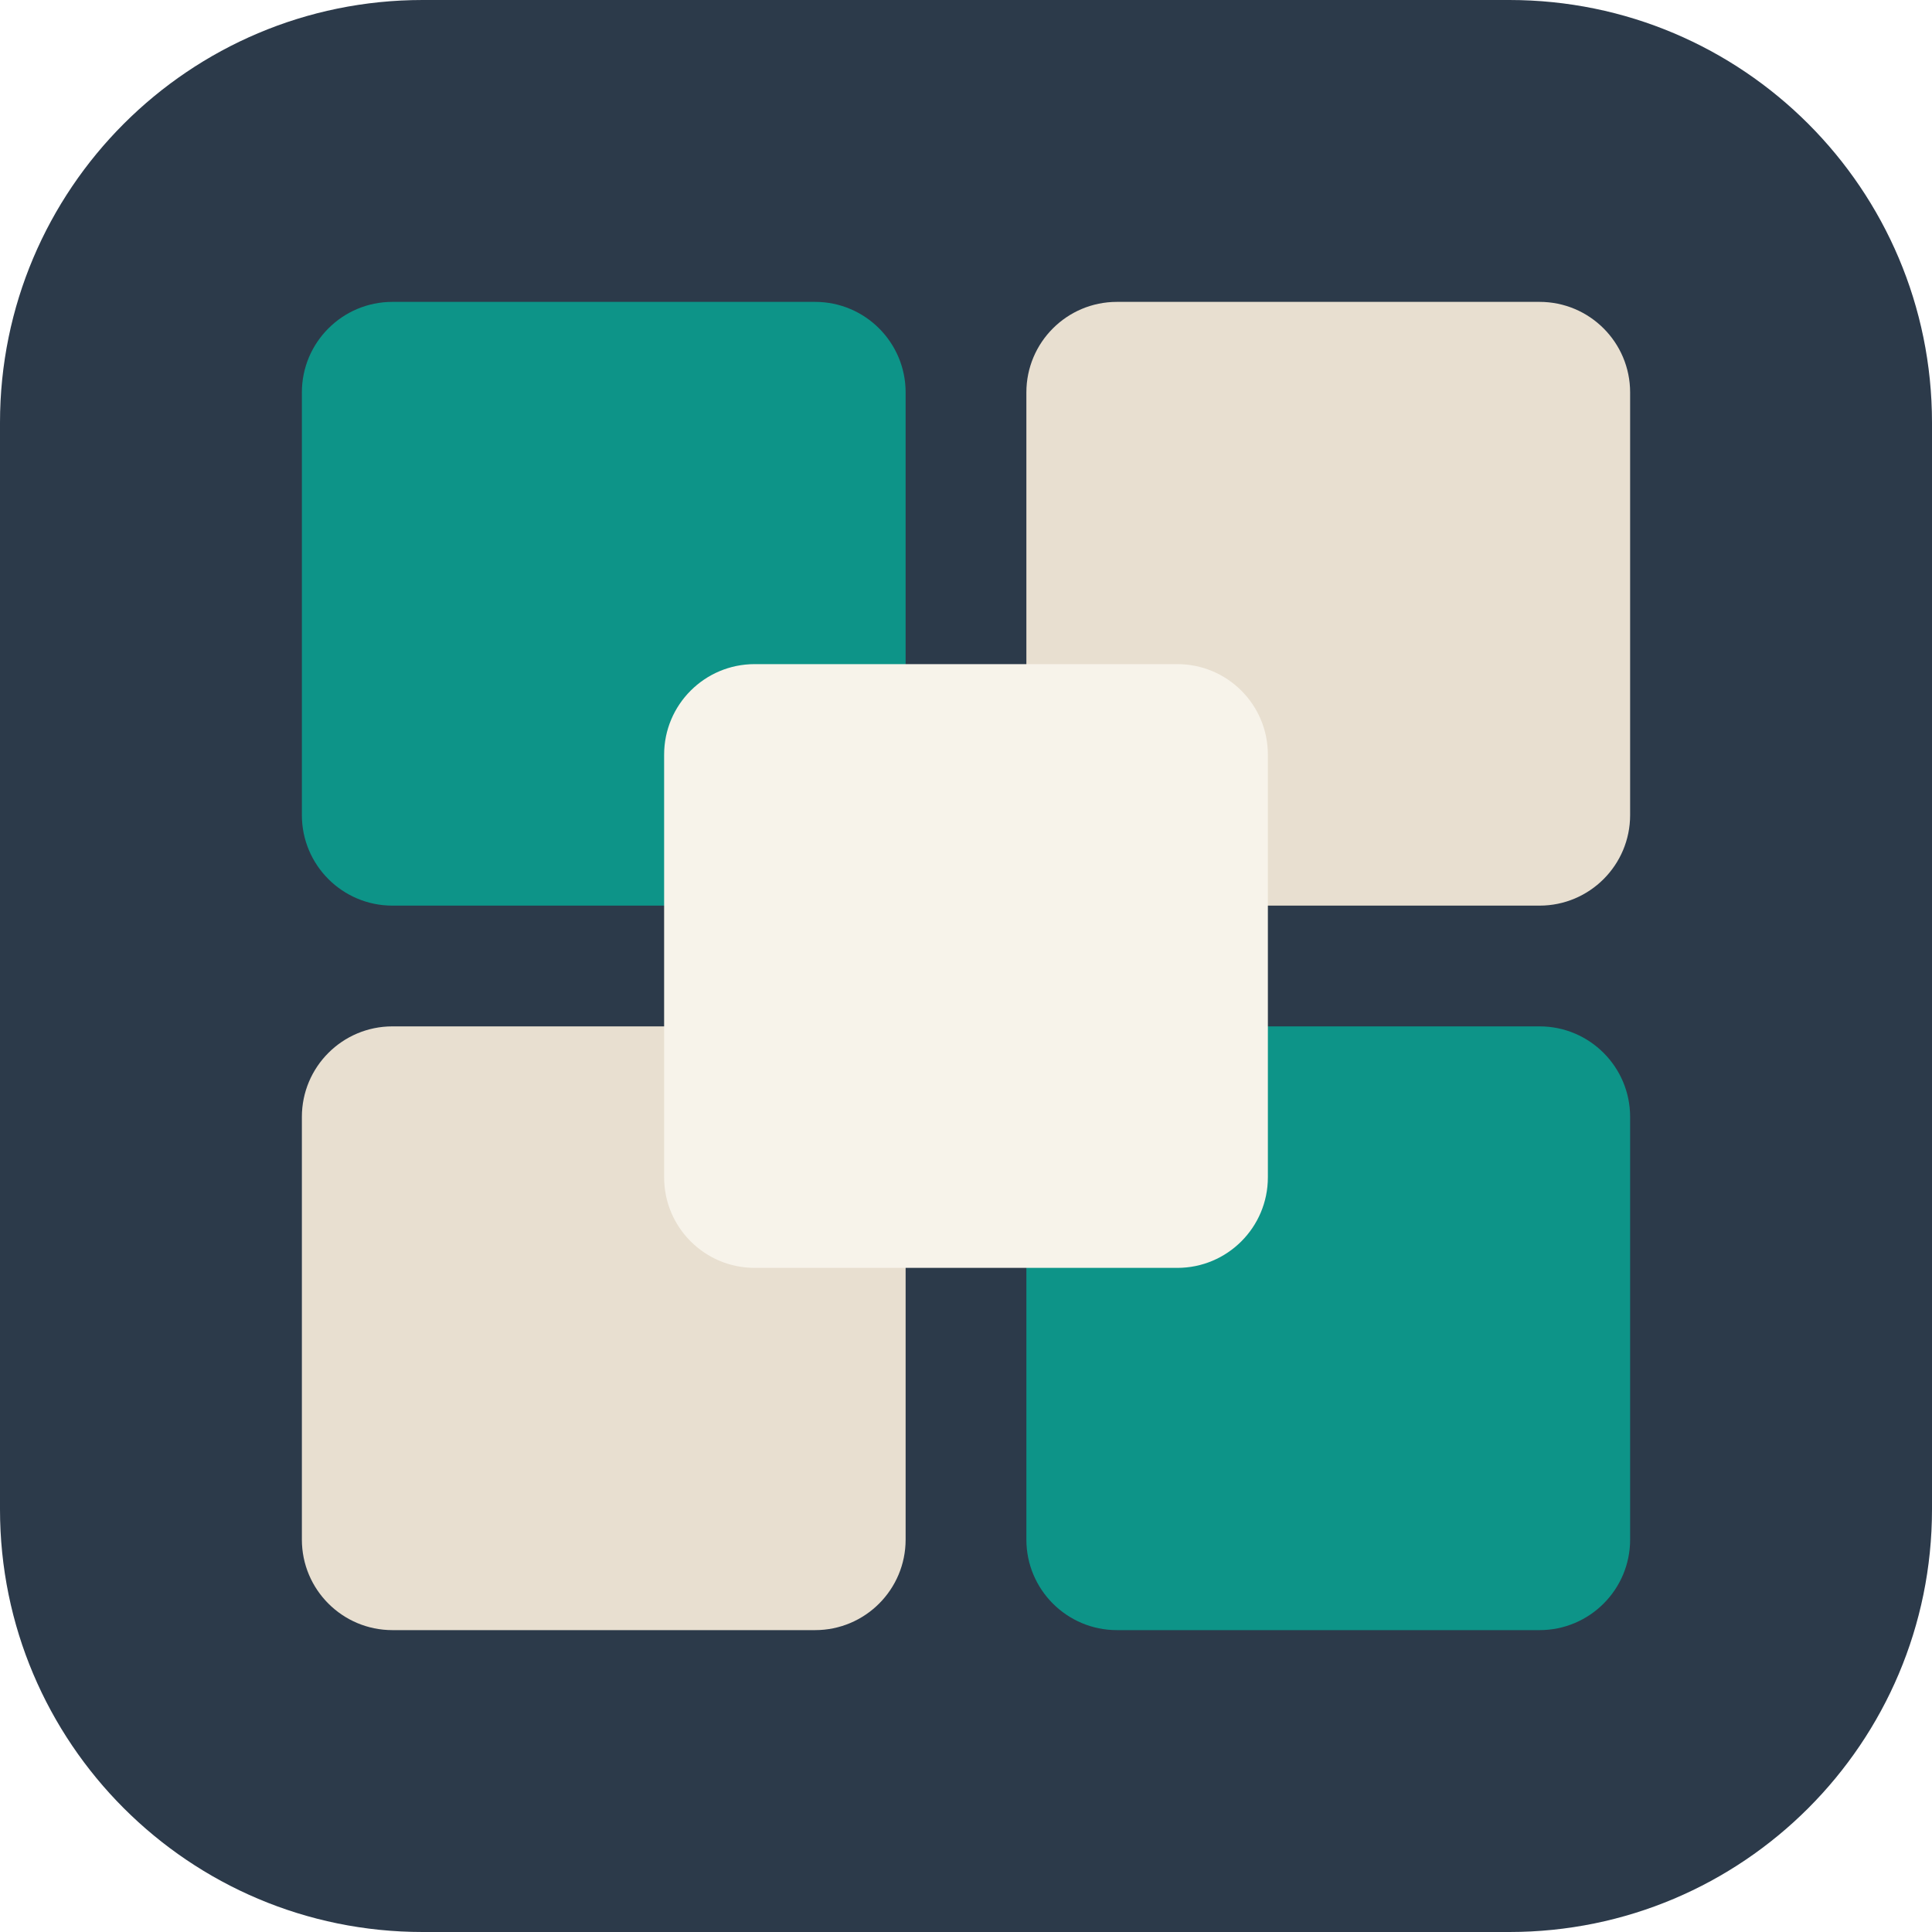
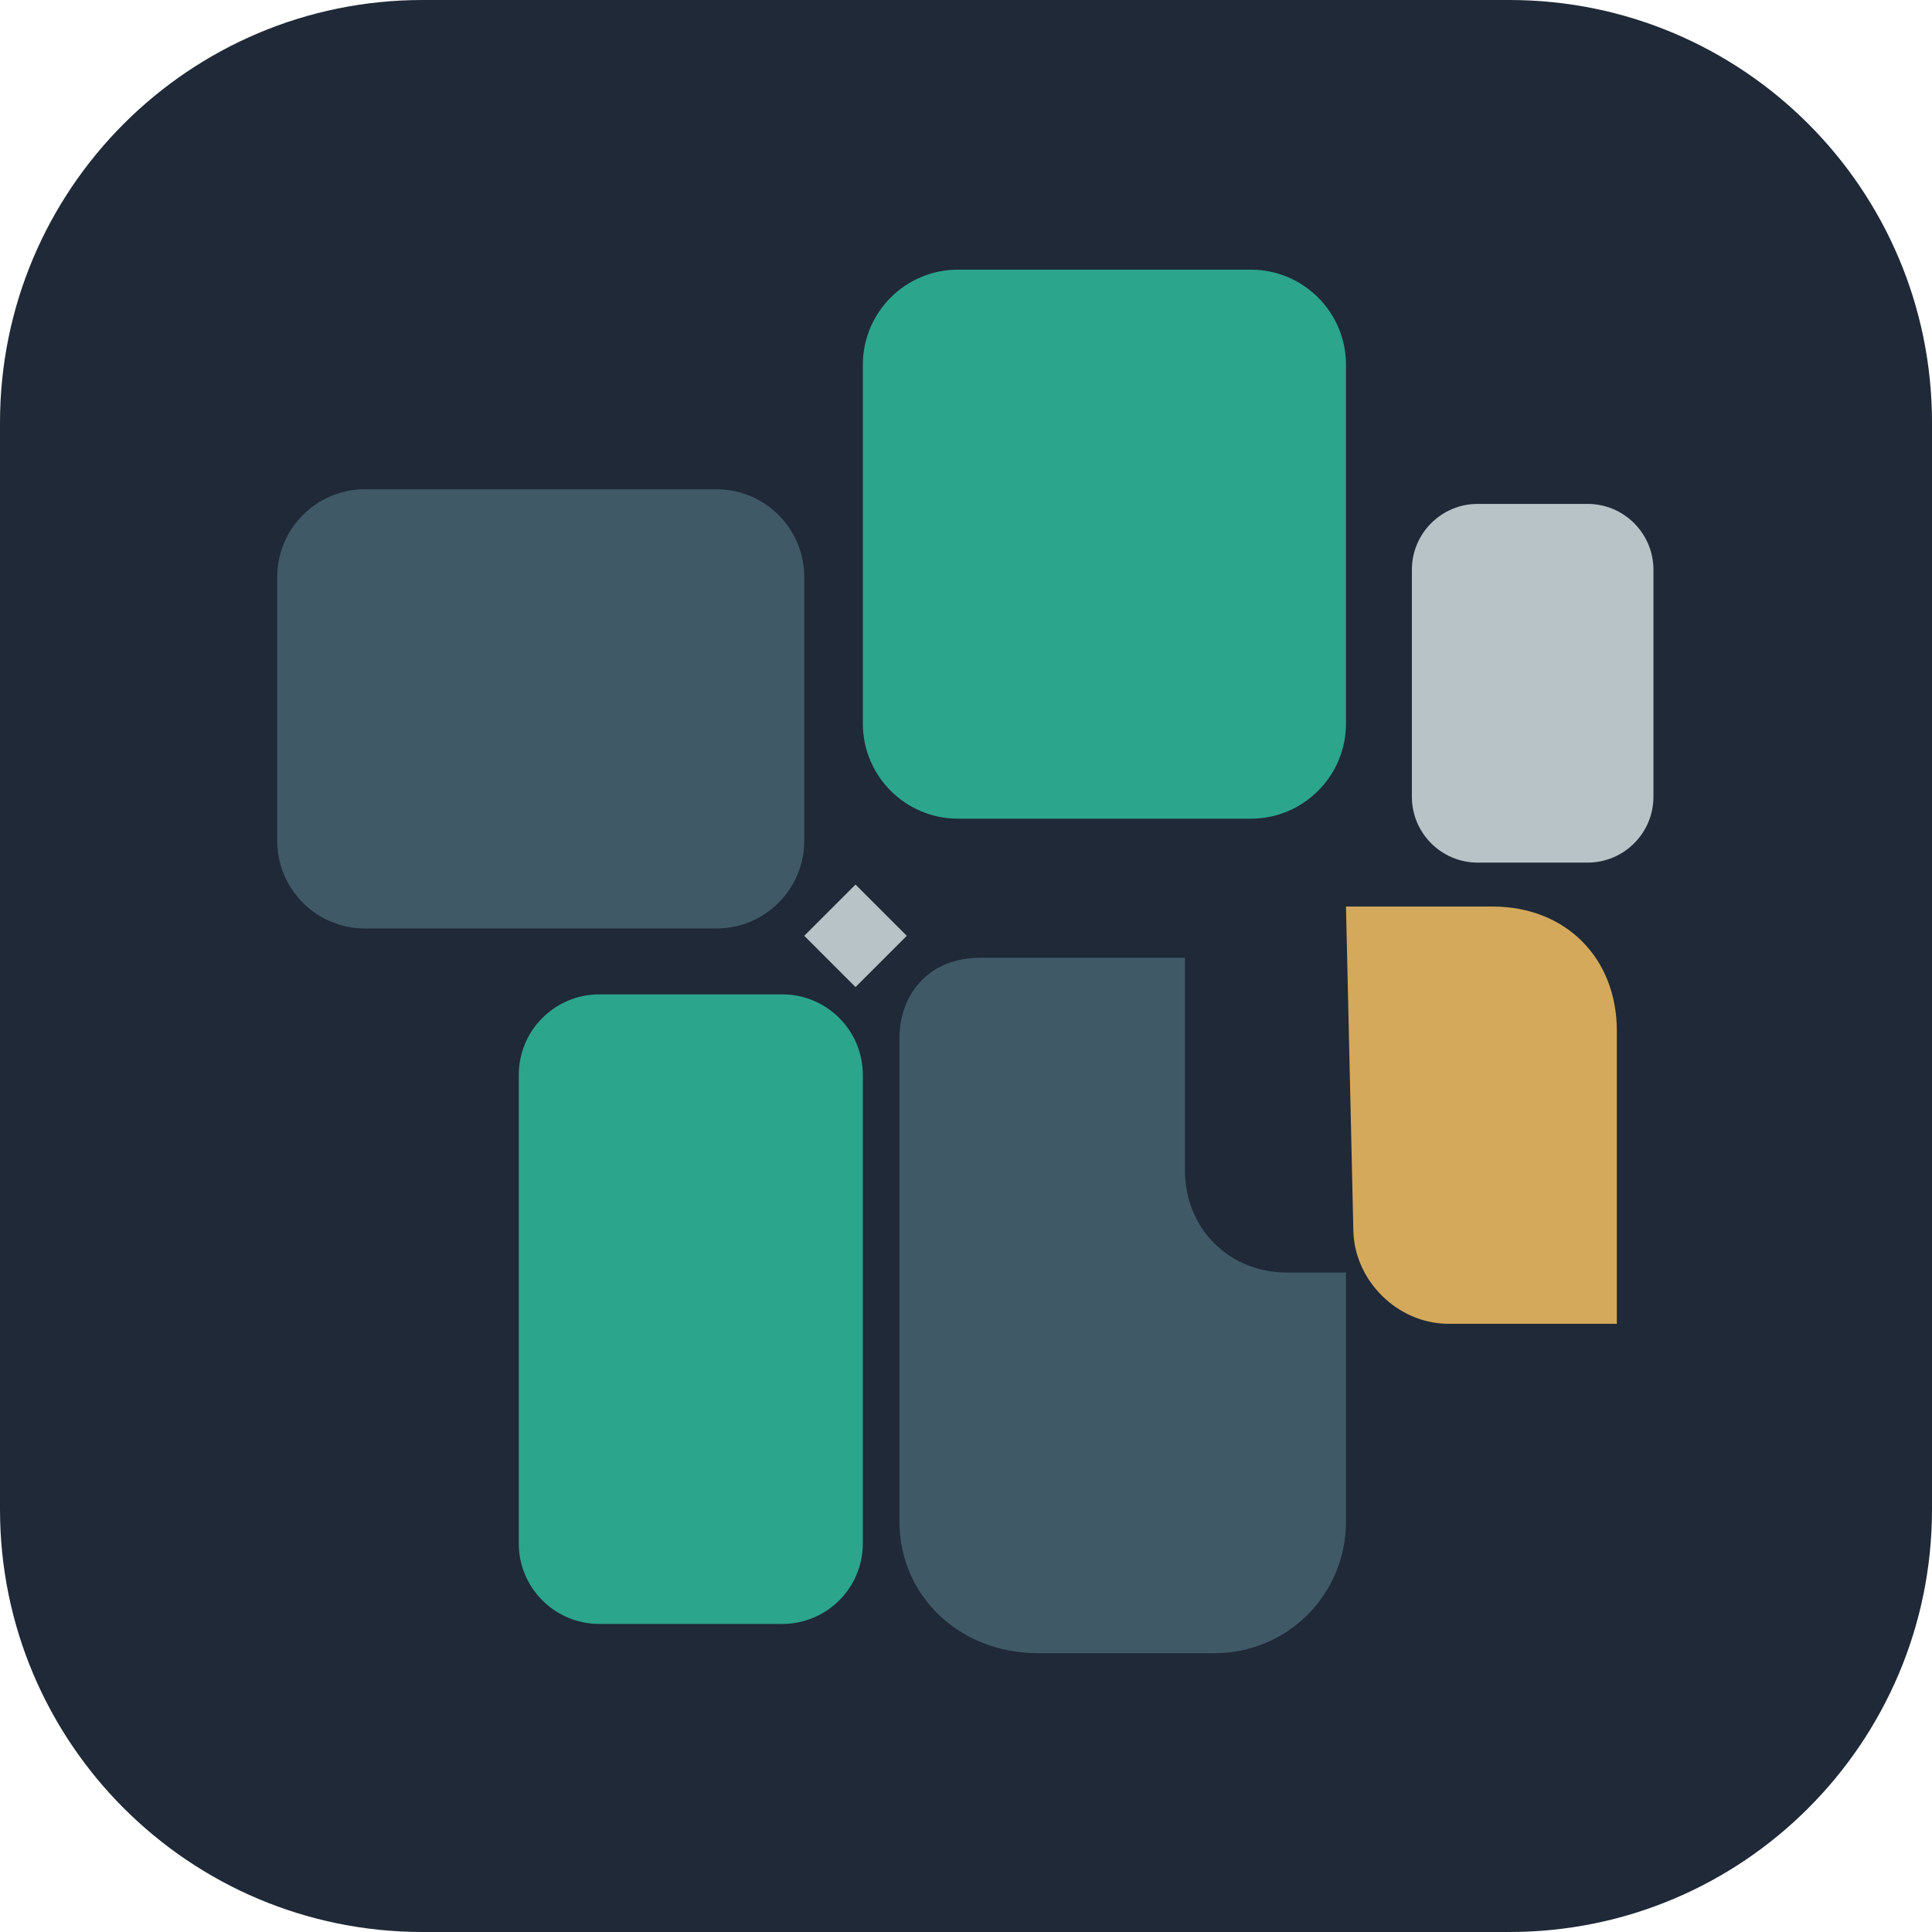
- <svg xmlns="http://www.w3.org/2000/svg" viewBox="0 0 64 64" fill="none">
-   <rect width="64" height="64" rx="14" fill="#2C3A4A" />
-   <rect x="10" y="10" width="20" height="20" rx="3" fill="#0D9488" />
-   <rect x="34" y="10" width="20" height="20" rx="3" fill="#E8DFD0" />
-   <rect x="10" y="34" width="20" height="20" rx="3" fill="#E8DFD0" />
-   <rect x="34" y="34" width="20" height="20" rx="3" fill="#0D9488" />
-   <rect x="22" y="22" width="20" height="20" rx="3" fill="#F7F3EA" />
+ <svg xmlns="http://www.w3.org/2000/svg" viewBox="0 0 128 128" width="128" height="128" role="img" aria-label="Tessera">
+   <rect width="128" height="128" rx="28" fill="#1F2937" />
+   <g transform="translate(14,13.5) scale(0.485)">
+     <rect x="9" y="39" width="72" height="60" rx="12" fill="#405967" />
+     <rect x="89" y="9" width="66" height="75" rx="13" fill="#2CA58D" />
+     <rect x="164" y="41" width="33" height="49" rx="9" fill="#B8C3C8" />
+     <rect x="42" y="108" width="47" height="86" rx="11" fill="#2CA58D" />
+     <path d="M105 103H133V132C133 140 139 146 147 146H155V180C155 190 147 198 137 198H113C102 198 94 190 94 180V114C94 108 98 103 105 103Z" fill="#405967" />
+     <path d="M155 96H175C185 96 192 103 192 113V153H169C162 153 156 147 156 140Z" fill="#D4A95B" />
+     <path d="M81 100L88 93L95 100L88 107Z" fill="#B8C3C8" />
+   </g>
</svg>
